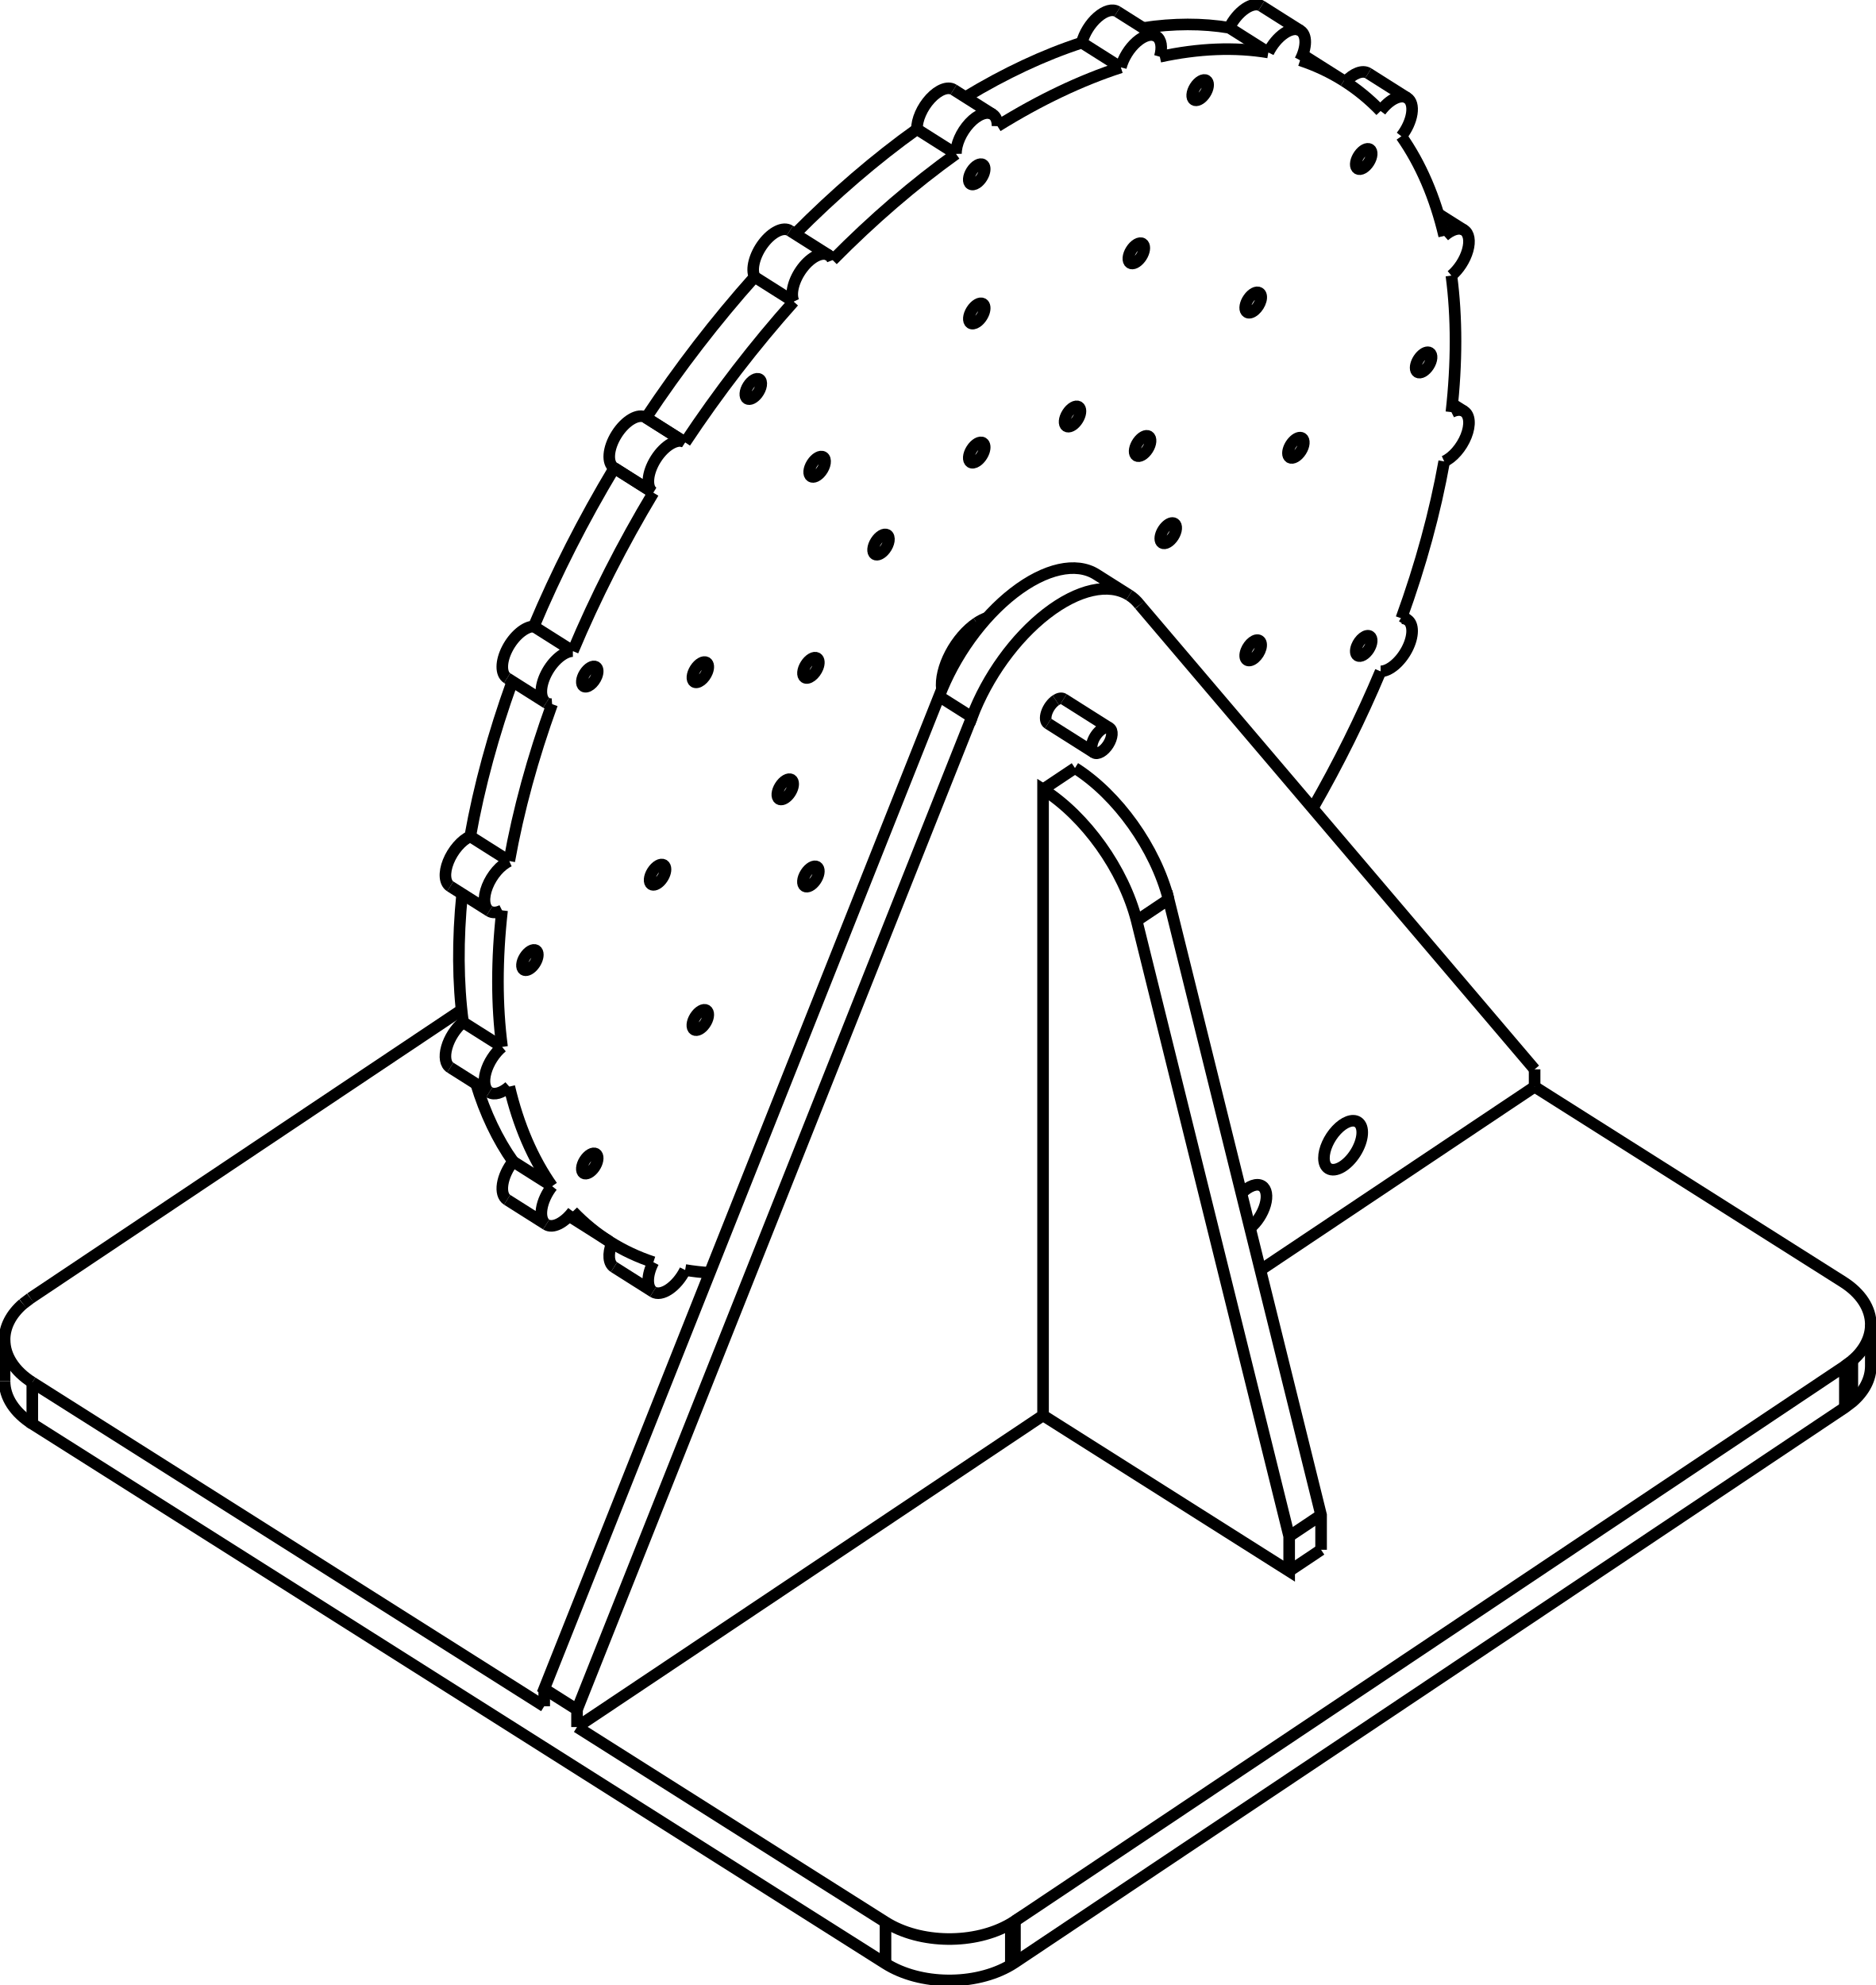
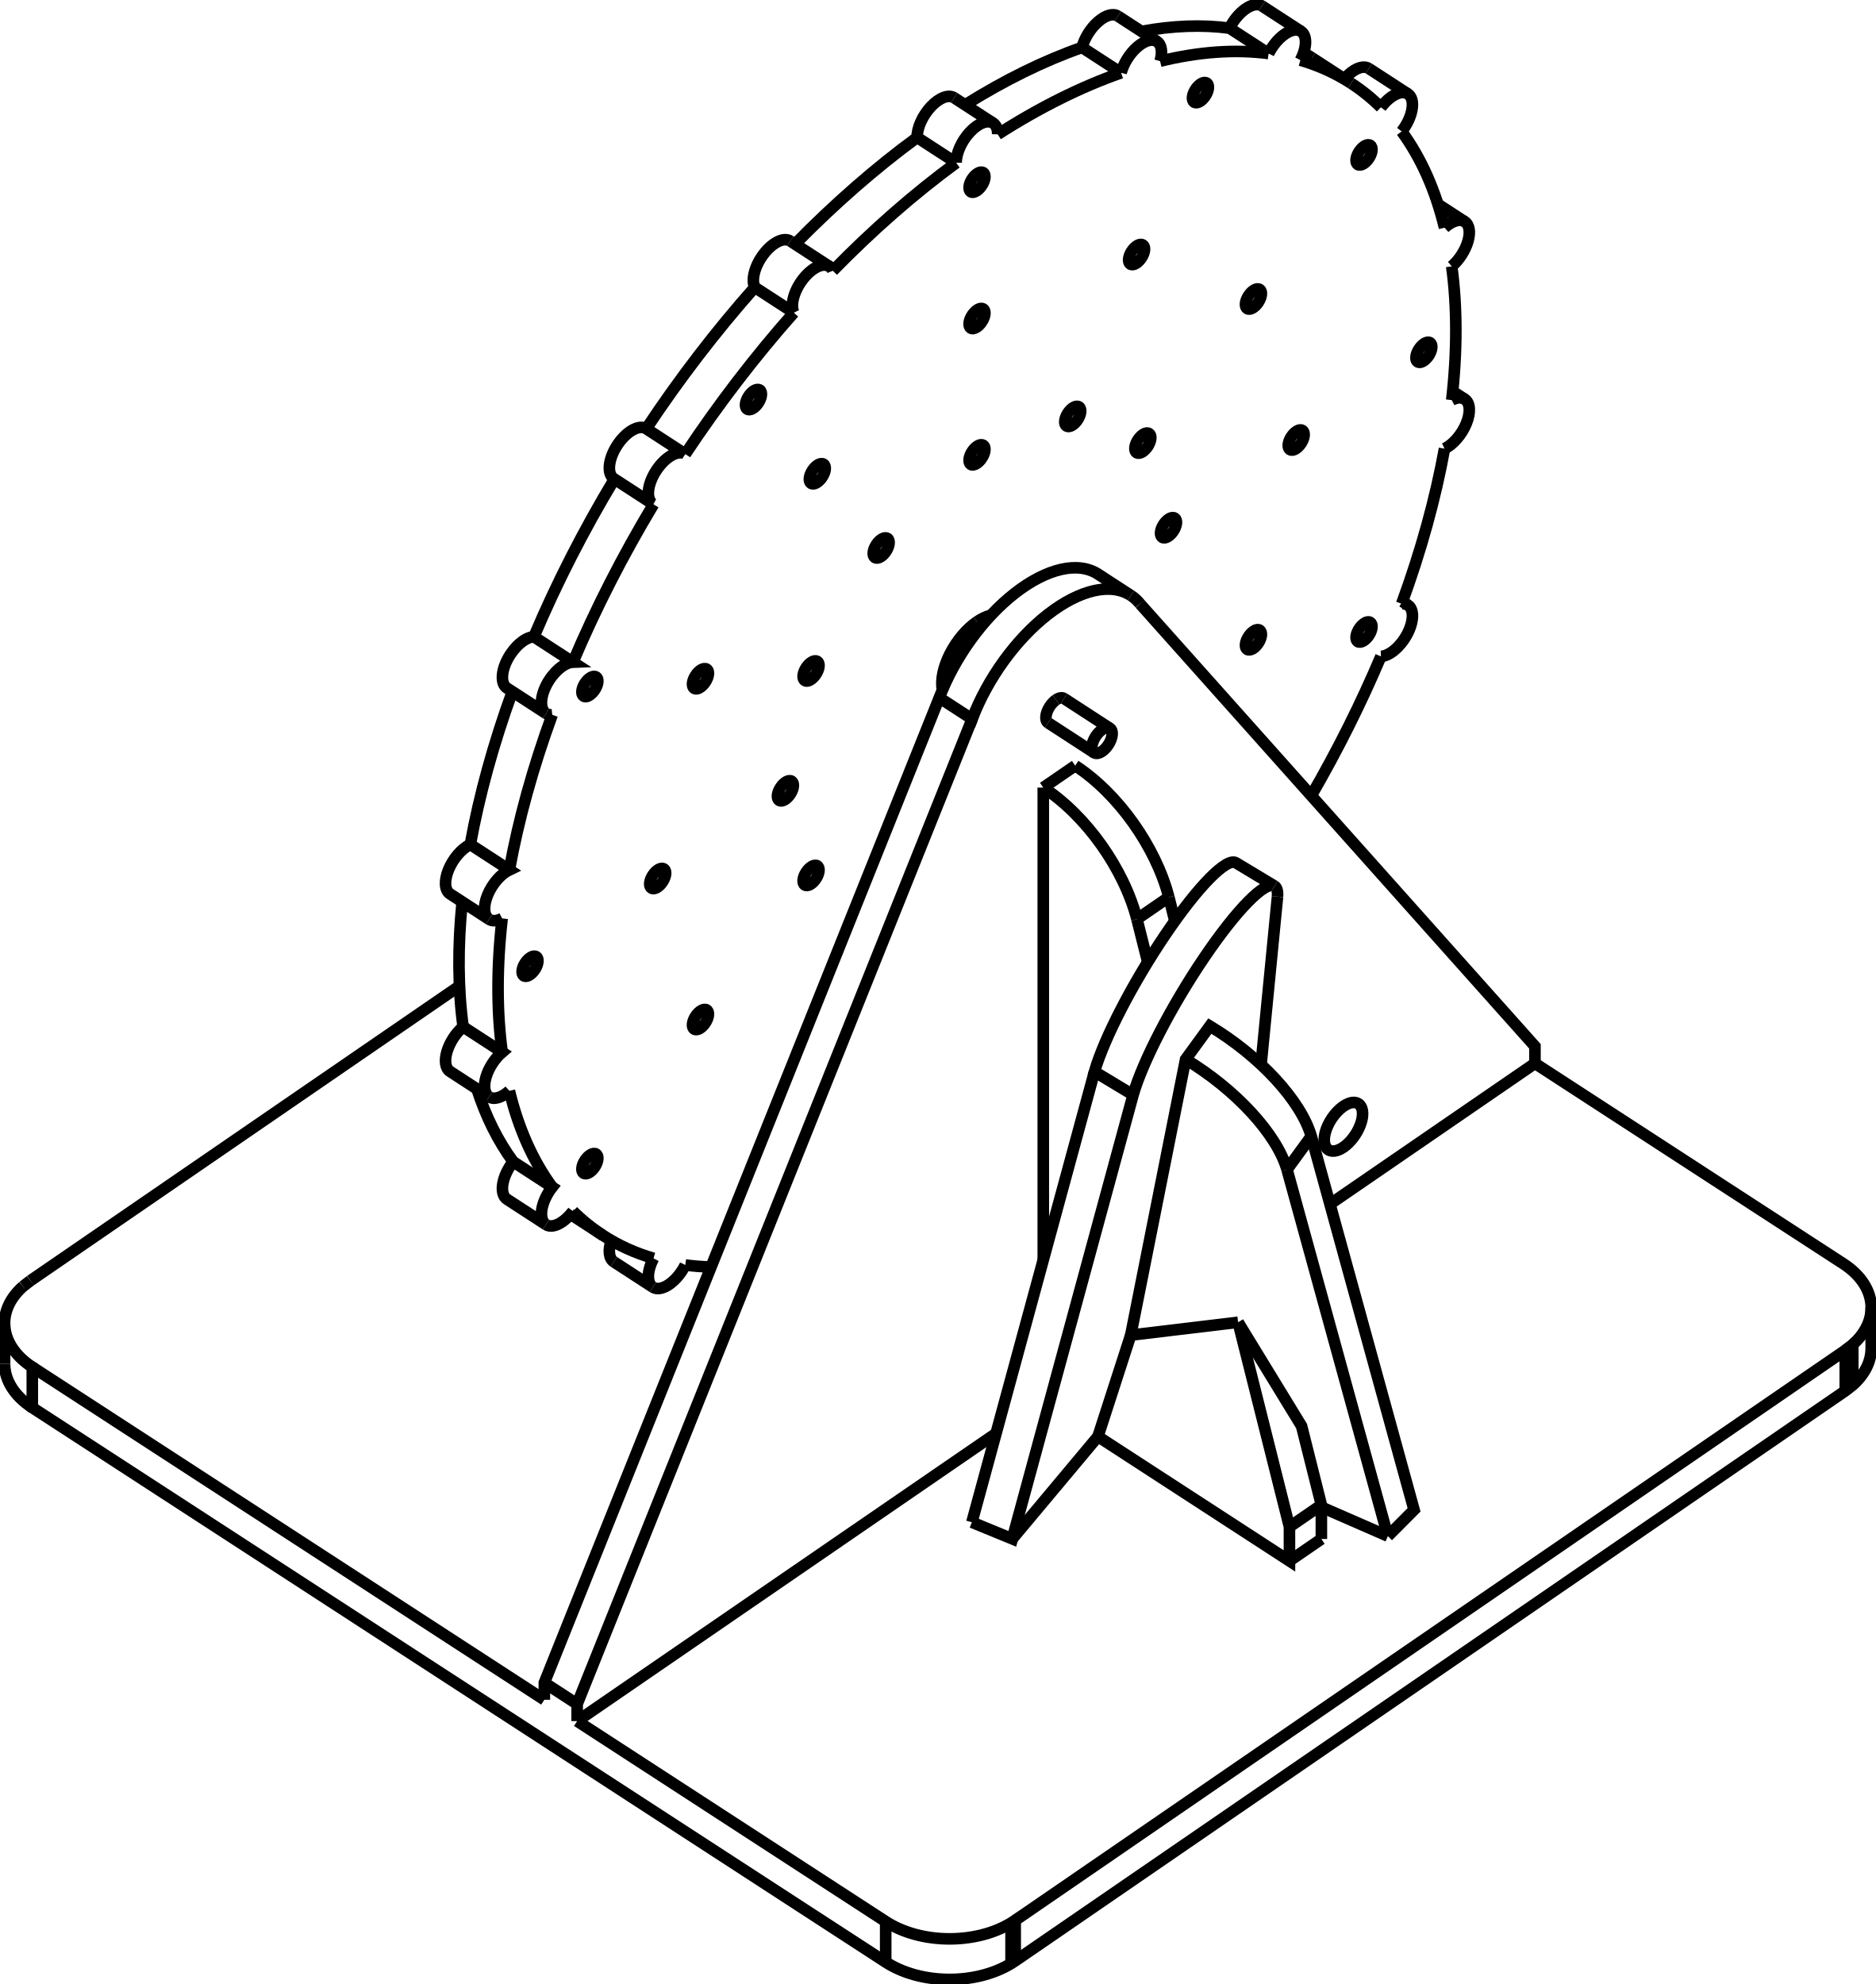
- <svg xmlns="http://www.w3.org/2000/svg" version="1.1" viewBox="-204.83 -160.092 409.66 433.557" fill="none" stroke="black" stroke-width="0.6%" vector-effect="non-scaling-stroke">
-   <path d="M -197.775 141.85 L -197.775 150.89 L -11.4 268.783 A 20 13.006 180 0 0 15.977 269.096 L 16.881 268.528 L 198.167 147.325 L 199.801 146.085 A 20 13.006 180 0 0 203.83 138.257 L 203.83 129.217 A 20 13.006 180 0 0 197.775 119.893 L 130.394 77.27" />
-   <path d="M -11.4 259.743 L -11.4 268.783" />
-   <path d="M -78.782 217.12 L -11.4 259.743 A 20 13.006 180 0 0 15.977 260.056 L 16.881 259.488 L 16.881 268.528" />
-   <path d="M -78.782 217.12 L -78.782 213.321 L -85.95 208.787 L 0.307 -7.996 A 30 15.89 122.316 0 1 34.675 -34.625 L 41.843 -30.091 A 30 15.89 302.316 0 0 7.476 -3.462 L 0.307 -7.996" />
-   <path d="M -85.95 212.585 L -85.95 208.787" />
-   <path d="M -197.775 141.85 L -85.95 212.585" />
-   <path d="M -199.801 124.698 A 20 13.006 180 0 0 -203.83 132.526 A 20 13.006 180 0 0 -197.775 141.85" />
-   <path d="M -203.83 141.566 A 20 13.006 180 0 0 -197.775 150.89" />
-   <path d="M 15.977 260.056 L 15.977 269.096" />
-   <path d="M -78.782 217.12 L 23.017 149.06 L 76.779 183.067 L 76.779 175.471 L 43.469 41.005 A 30 16.336 56.234 0 0 23.017 12.32 L 23.017 149.06" />
-   <path d="M 83.751 178.406 L 76.779 183.067" />
-   <path d="M 70.499 117.314 L 130.394 77.27" />
-   <path d="M 199.801 137.045 A 20 13.006 180 0 0 203.83 129.217" />
-   <path d="M 198.167 138.285 L 199.801 137.045 L 199.801 146.085" />
-   <path d="M 16.881 259.488 L 198.167 138.285 L 198.167 147.325" />
-   <path d="M 29.989 7.659 L 23.017 12.32" />
-   <path d="M 130.394 73.472 L 130.394 77.27" />
-   <path d="M 44.136 -27.972 L 130.394 73.472" />
-   <path d="M 44.136 -27.972 A 30 15.89 302.316 0 0 41.843 -30.091" />
-   <path d="M -78.782 213.321 L 7.476 -3.462" />
-   <path d="M 25.806 -7.149 A 3.175 1.682 122.316 0 1 27.503 -7.421" />
-   <path d="M 24.108 -2.054 A 3.175 1.682 122.316 0 1 25.806 -7.149" />
-   <path d="M 66.349 100.56 A 6 3.178 122.316 0 1 70.848 98.961 A 6 3.178 122.316 0 1 68.23 108.151" />
-   <path d="M 84.375 92.844 A 6 3.178 122.316 0 1 91.766 84.976 A 6 3.178 122.316 1 1 85.351 95.118 A 6 3.178 122.316 0 1 84.375 92.844 Z" />
-   <path d="M -198.167 123.458 L -199.801 124.698" />
-   <path d="M -104.003 60.502 L -198.167 123.458" />
-   <path d="M 83.751 170.809 L 76.779 175.471" />
-   <path d="M 83.751 178.406 L 83.751 170.809 L 50.442 36.343 L 43.469 41.005" />
-   <path d="M 50.442 36.343 A 30 16.336 56.234 0 0 29.989 7.659" />
-   <path d="M 35.841 -0.801 A 3.175 1.682 122.316 0 1 37.539 -1.073 A 3.175 1.682 122.316 0 1 34.144 4.294 A 3.175 1.682 122.316 0 1 35.841 -0.801 Z" />
-   <path d="M -70.703 116.669 A 6.5 3.443 122.316 0 1 -71.179 111.4" />
-   <path d="M -80.188 105.706 A 150 79.451 122.316 0 1 -80.519 105.494" />
-   <path d="M -94.05 101.963 A 6.5 3.443 122.316 0 1 -92.756 93.599 A 150 79.451 122.316 0 1 -100.819 76.659" />
-   <path d="M -106.474 73.081 A 6.5 3.443 122.316 0 1 -103.689 63.169 A 150 79.451 122.316 0 1 -103.879 35.148" />
-   <path d="M -106.474 33.507 A 6.5 3.443 122.316 0 1 -102.115 22.58 A 150 79.451 122.316 0 1 -92.911 -11.265" />
-   <path d="M -94.05 -11.986 A 6.5 3.443 122.316 0 1 -88.225 -23.273 A 150 79.451 122.316 0 1 -70.636 -57.87" />
-   <path d="M -70.636 -57.871 A 6.5 3.443 122.316 0 1 -70.703 -57.912 A 6.5 3.443 122.316 0 1 -63.753 -68.898 A 6.5 3.443 122.316 0 1 -63.694 -68.859 L -55.284 -63.539" />
-   <path d="M -63.693 -68.86 A 150 79.451 122.316 0 1 -39.995 -99.61 A 6.5 3.443 122.316 0 1 -32.296 -109.716" />
-   <path d="M -31.163 -109 A 150 79.451 122.316 0 1 -4.531 -131.874 L 3.999 -126.478" />
-   <path d="M -4.531 -131.874 A 6.5 3.443 122.316 0 1 3.475 -140.504" />
-   <path d="M 6.058 -138.87 A 150 79.451 122.316 0 1 31.48 -150.773 L 40.01 -145.377" />
-   <path d="M 31.48 -150.773 A 6.5 3.443 122.316 0 1 39.246 -157.548" />
-   <path d="M 44.87 -153.99 A 150 79.451 122.316 0 1 63.694 -154.027 L 72.224 -148.631" />
-   <path d="M 63.694 -154.027 A 6.5 3.443 122.316 0 1 70.703 -158.791" />
-   <path d="M 79.71 -148.126 A 150 79.451 122.316 0 1 80.188 -147.828" />
-   <path d="M 89.049 -142.221 A 6.5 3.443 122.316 0 1 94.05 -144.086" />
-   <path d="M 1.327 -13.718 A 11 5.826 302.316 0 0 3.017 -15.396" />
-   <path d="M 6.412 -20.762 A 11 5.826 302.316 0 0 7.204 -23.009" />
-   <path d="M -49.792 117.915 A 150 79.451 122.316 0 1 -55.163 117.3" />
-   <path d="M -62.105 115.595 A 6.5 3.443 302.316 0 0 -62.172 122.065 L -70.703 116.669" />
-   <path d="M -62.172 122.065 A 6.5 3.443 302.316 0 0 -55.163 117.3" />
-   <path d="M -62.105 115.595 A 150 79.451 122.316 0 1 -71.658 111.102 L -80.188 105.706" />
-   <path d="M -71.658 111.102 A 150 79.451 122.316 0 1 -79.695 104.516" />
-   <path d="M -84.226 98.995 A 6.5 3.443 302.316 0 0 -85.52 107.359 L -94.05 101.963" />
-   <path d="M -85.52 107.359 A 6.5 3.443 302.316 0 0 -79.695 104.516" />
-   <path d="M -84.226 98.995 A 150 79.451 122.316 0 1 -93.585 77.237" />
-   <path d="M -95.159 68.565 A 6.5 3.443 302.316 0 0 -97.943 78.477 L -106.474 73.081" />
-   <path d="M -97.943 78.477 A 6.5 3.443 302.316 0 0 -93.585 77.237" />
-   <path d="M -95.159 68.565 A 150 79.451 122.316 0 1 -95.159 38.752" />
-   <path d="M -93.585 27.976 A 6.5 3.443 302.316 0 0 -97.943 38.903 L -106.474 33.507" />
-   <path d="M -97.943 38.903 A 6.5 3.443 302.316 0 0 -95.159 38.752" />
-   <path d="M -93.585 27.976 A 150 79.451 122.316 0 1 -84.226 -6.297" />
-   <path d="M -79.695 -17.877 A 6.5 3.443 302.316 0 0 -85.52 -6.59 L -94.05 -11.986" />
-   <path d="M -85.52 -6.59 A 6.5 3.443 302.316 0 0 -84.226 -6.297" />
-   <path d="M -79.695 -17.877 A 150 79.451 122.316 0 1 -62.105 -52.475" />
-   <path d="M -55.163 -63.463 A 6.5 3.443 302.316 0 0 -55.223 -63.502 L -63.753 -68.898" />
-   <path d="M -55.223 -63.502 A 6.5 3.443 302.316 0 0 -62.172 -52.516 L -70.703 -57.912" />
-   <path d="M -62.172 -52.516 A 6.5 3.443 302.316 0 0 -62.105 -52.475" />
-   <path d="M -55.163 -63.463 A 150 79.451 122.316 0 1 -31.465 -94.214" />
-   <path d="M -22.95 -103.284 A 6.5 3.443 302.316 0 0 -23.766 -104.32 L -32.296 -109.716" />
-   <path d="M -23.766 -104.32 A 6.5 3.443 302.316 0 0 -31.465 -94.214" />
-   <path d="M -22.95 -103.284 A 150 79.451 122.316 0 1 3.999 -126.478" />
-   <path d="M 13.061 -132.537 A 6.5 3.443 302.316 0 0 12.005 -135.108 L 3.475 -140.504" />
-   <path d="M 12.005 -135.108 A 6.5 3.443 302.316 0 0 3.999 -126.478" />
-   <path d="M 13.061 -132.537 A 150 79.451 122.316 0 1 40.01 -145.377" />
-   <path d="M 48.526 -147.694 A 6.5 3.443 302.316 0 0 47.776 -152.152 L 39.246 -157.548" />
-   <path d="M 47.776 -152.152 A 6.5 3.443 302.316 0 0 40.01 -145.377" />
-   <path d="M 48.526 -147.694 A 150 79.451 122.316 0 1 72.224 -148.631" />
-   <path d="M 79.166 -146.926 A 6.5 3.443 302.316 0 0 79.233 -153.396 L 70.703 -158.791" />
-   <path d="M 79.233 -153.396 A 6.5 3.443 302.316 0 0 72.224 -148.631" />
-   <path d="M 79.166 -146.926 A 150 79.451 122.316 0 1 88.718 -142.433 L 80.188 -147.828" />
-   <path d="M 88.718 -142.433 A 150 79.451 122.316 0 1 96.755 -135.847" />
-   <path d="M 101.286 -130.326 A 6.5 3.443 302.316 0 0 102.581 -138.69 L 94.05 -144.086" />
-   <path d="M 102.581 -138.69 A 6.5 3.443 302.316 0 0 96.755 -135.847" />
-   <path d="M 101.286 -130.326 A 150 79.451 122.316 0 1 110.646 -108.567" />
-   <path d="M 112.219 -99.896 A 6.5 3.443 302.316 0 0 115.004 -109.808 L 109.349 -113.385" />
-   <path d="M 115.004 -109.808 A 6.5 3.443 302.316 0 0 110.646 -108.567" />
-   <path d="M 112.219 -99.896 A 150 79.451 122.316 0 1 112.219 -70.082" />
-   <path d="M 110.646 -59.307 A 6.5 3.443 302.316 0 0 115.004 -70.234 L 112.409 -71.875" />
-   <path d="M 115.004 -70.234 A 6.5 3.443 302.316 0 0 112.219 -70.082" />
-   <path d="M 110.646 -59.307 A 150 79.451 122.316 0 1 101.286 -25.034" />
-   <path d="M 96.755 -13.454 A 6.5 3.443 302.316 0 0 102.581 -24.74 L 101.441 -25.461" />
-   <path d="M 102.581 -24.74 A 6.5 3.443 302.316 0 0 101.286 -25.034" />
-   <path d="M 96.755 -13.454 A 150 79.451 122.316 0 1 81.916 16.46" />
-   <path d="M -74.497 92.072 A 2.5 1.324 122.316 0 1 -77.344 96.143 A 2.5 1.324 122.316 0 1 -74.671 91.918 A 2.5 1.324 122.316 0 1 -74.497 92.072 Z" />
-   <path d="M -50.344 60.73 A 2.5 1.324 122.316 0 1 -53.19 64.802 A 2.5 1.324 122.316 0 1 -50.517 60.576 A 2.5 1.324 122.316 0 1 -50.344 60.73 Z" />
-   <path d="M -26.19 29.388 A 2.5 1.324 122.316 0 1 -29.037 33.46 A 2.5 1.324 122.316 0 1 -26.364 29.234 A 2.5 1.324 122.316 0 1 -26.19 29.388 Z" />
-   <path d="M -87.342 48.432 A 2.5 1.324 122.316 0 1 -90.422 51.71 A 2.5 1.324 122.316 0 1 -87.749 47.485 A 2.5 1.324 122.316 0 1 -87.342 48.432 Z" />
-   <path d="M -74.497 -12.382 A 2.5 1.324 122.316 0 1 -77.344 -10.21 A 2.5 1.324 122.316 0 1 -74.671 -14.435 A 2.5 1.324 122.316 0 1 -74.497 -12.382 Z" />
-   <path d="M -59.452 29.786 A 2.5 1.324 122.316 0 1 -62.531 33.064 A 2.5 1.324 122.316 0 1 -59.859 28.838 A 2.5 1.324 122.316 0 1 -59.452 29.786 Z" />
-   <path d="M -50.344 -13.337 A 2.5 1.324 122.316 0 1 -53.19 -11.165 A 2.5 1.324 122.316 0 1 -50.517 -15.39 A 2.5 1.324 122.316 0 1 -50.344 -13.337 Z" />
-   <path d="M -31.562 11.139 A 2.5 1.324 122.316 0 1 -34.641 14.417 A 2.5 1.324 122.316 0 1 -31.968 10.192 A 2.5 1.324 122.316 0 1 -31.562 11.139 Z" />
-   <path d="M -26.19 -14.292 A 2.5 1.324 122.316 0 1 -29.037 -12.12 A 2.5 1.324 122.316 0 1 -26.364 -16.345 A 2.5 1.324 122.316 0 1 -26.19 -14.292 Z" />
-   <path d="M -11.516 -40.092 A 2.5 1.324 122.316 0 1 -13.724 -39.041 A 2.5 1.324 122.316 0 1 -11.051 -43.266 A 2.5 1.324 122.316 0 1 -11.516 -40.092 Z" />
-   <path d="M -25.461 -57.084 A 2.5 1.324 122.316 0 1 -27.669 -56.033 A 2.5 1.324 122.316 0 1 -24.996 -60.259 A 2.5 1.324 122.316 0 1 -25.461 -57.084 Z" />
-   <path d="M -39.406 -74.076 A 2.5 1.324 122.316 0 1 -41.614 -73.025 A 2.5 1.324 122.316 0 1 -38.941 -77.251 A 2.5 1.324 122.316 0 1 -39.406 -74.076 Z" />
-   <path d="M 67.404 -17.993 A 2.5 1.324 122.316 0 1 70.25 -20.166 A 2.5 1.324 122.316 1 1 67.578 -15.94 A 2.5 1.324 122.316 0 1 67.404 -17.993 Z" />
-   <path d="M 91.558 -18.949 A 2.5 1.324 122.316 0 1 94.404 -21.121 A 2.5 1.324 122.316 1 1 91.731 -16.895 A 2.5 1.324 122.316 0 1 91.558 -18.949 Z" />
-   <path d="M 104.402 -79.763 A 2.5 1.324 122.316 0 1 107.482 -83.041 A 2.5 1.324 122.316 0 1 104.809 -78.815 A 2.5 1.324 122.316 0 1 104.402 -79.763 Z" />
-   <path d="M 8.53 -24.022 A 11 5.826 122.316 0 1 10.804 -25.166" />
-   <path d="M 0.92 -9.54 A 11 5.826 122.316 0 1 8.53 -24.022" />
-   <path d="M 8.53 -59.346 A 2.5 1.324 122.316 0 1 7.194 -59.132 A 2.5 1.324 122.316 0 1 9.867 -63.358 A 2.5 1.324 122.316 0 1 8.53 -59.346 Z" />
-   <path d="M 28.576 -66.896 A 2.5 1.324 122.316 0 1 28.111 -67.011 A 2.5 1.324 122.316 0 1 30.784 -71.236 A 2.5 1.324 122.316 0 1 28.576 -66.896 Z" />
-   <path d="M 43.251 -60.719 A 2.5 1.324 122.316 0 1 46.097 -64.791 A 2.5 1.324 122.316 1 1 43.424 -60.565 A 2.5 1.324 122.316 0 1 43.251 -60.719 Z" />
-   <path d="M 48.622 -42.47 A 2.5 1.324 122.316 0 1 51.702 -45.748 A 2.5 1.324 122.316 0 1 49.029 -41.522 A 2.5 1.324 122.316 0 1 48.622 -42.47 Z" />
-   <path d="M 8.53 -89.732 A 2.5 1.324 122.316 0 1 7.194 -89.519 A 2.5 1.324 122.316 0 1 9.867 -93.744 A 2.5 1.324 122.316 0 1 8.53 -89.732 Z" />
-   <path d="M 8.53 -120.119 A 2.5 1.324 122.316 0 1 7.194 -119.905 A 2.5 1.324 122.316 0 1 9.867 -124.131 A 2.5 1.324 122.316 0 1 8.53 -120.119 Z" />
-   <path d="M 42.521 -102.535 A 2.5 1.324 122.316 0 1 42.056 -102.649 A 2.5 1.324 122.316 0 1 44.729 -106.875 A 2.5 1.324 122.316 0 1 42.521 -102.535 Z" />
-   <path d="M 56.466 -138.174 A 2.5 1.324 122.316 0 1 56.001 -138.288 A 2.5 1.324 122.316 0 1 58.674 -142.514 A 2.5 1.324 122.316 0 1 56.466 -138.174 Z" />
-   <path d="M 76.512 -61.116 A 2.5 1.324 122.316 0 1 79.592 -64.394 A 2.5 1.324 122.316 0 1 76.919 -60.169 A 2.5 1.324 122.316 0 1 76.512 -61.116 Z" />
-   <path d="M 67.404 -92.061 A 2.5 1.324 122.316 0 1 70.25 -96.132 A 2.5 1.324 122.316 1 1 67.578 -91.907 A 2.5 1.324 122.316 0 1 67.404 -92.061 Z" />
-   <path d="M 91.558 -123.402 A 2.5 1.324 122.316 0 1 94.404 -127.474 A 2.5 1.324 122.316 1 1 91.731 -123.248 A 2.5 1.324 122.316 0 1 91.558 -123.402 Z" />
-   <path d="M -92.756 93.599 L -84.226 98.995" />
-   <path d="M -103.689 63.169 L -95.159 68.565" />
-   <path d="M -102.115 22.58 L -93.585 27.976" />
-   <path d="M -88.225 -23.273 L -79.695 -17.877" />
-   <path d="M -70.636 -57.871 L -62.237 -52.559" />
-   <path d="M -39.995 -99.61 L -31.465 -94.214" />
-   <path d="M -203.83 141.566 L -203.83 132.526" />
-   <path d="M 37.539 -1.073 L 27.503 -7.421" />
-   <path d="M 34.144 4.294 L 24.108 -2.054" />
-   <path d="M 6.981 -20.402 L 5.513 -21.331" />
-   <path d="M 3.586 -15.036 L 2.118 -15.964" />
+ <svg xmlns="http://www.w3.org/2000/svg" version="1.1" viewBox="-204.83 -165.7 409.66 433.278" fill="none" stroke="black" stroke-width="0.6%" vector-effect="non-scaling-stroke">
+   <path d="M -85.95 205.504 L -85.95 201.783 L 0.307 -13.328 A 30 15.567 123.011 0 1 34.982 -40.316 L 42.15 -35.659 A 30 15.567 303.011 0 0 7.476 -8.671 L 0.307 -13.328" />
+   <path d="M -199.801 115.236 A 20 13.359 180 0 0 -203.83 123.277 A 20 13.359 180 0 0 -197.775 132.853 L -197.775 141.709 L -11.4 262.795 A 20 13.359 180 0 0 15.977 263.116 L 16.881 262.534 L 198.167 138.048 L 199.801 136.775 A 20 13.359 180 0 0 203.83 128.734 L 203.83 119.878 A 20 13.359 180 0 0 197.775 110.302 L 130.394 66.525" />
+   <path d="M -198.167 113.963 L -199.801 115.236" />
+   <path d="M -104.476 49.627 L -198.167 113.963" />
+   <path d="M -197.775 132.853 L -85.95 205.504" />
+   <path d="M -11.4 253.939 L -11.4 262.795" />
+   <path d="M -78.782 210.162 L -11.4 253.939 A 20 13.359 180 0 0 15.977 254.26 L 16.881 253.677 L 16.881 262.534" />
+   <path d="M -78.782 210.162 L -78.782 206.44 L 7.476 -8.671" />
+   <path d="M -78.782 206.44 L -85.95 201.783" />
+   <path d="M 44.136 -33.845 A 30 15.567 303.011 0 0 42.15 -35.659" />
+   <path d="M 44.136 -33.845 L 130.394 62.804 L 130.394 66.525" />
+   <path d="M 84.375 83.24 A 6 3.113 123.011 0 1 91.827 75.336 A 6 3.113 123.011 1 1 85.29 85.399 A 6 3.113 123.011 0 1 84.375 83.24 Z" />
+   <path d="M -203.83 132.133 A 20 13.359 180 0 0 -197.775 141.709" />
+   <path d="M 15.977 254.26 L 15.977 263.116" />
+   <path d="M -78.782 210.162 L 12.704 147.34" />
+   <path d="M 7.425 166.738 L 16.251 170.365 L 42.632 73.412 L 34.201 68.338 A 30 5.337 121.042 0 1 65.094 22.722 L 73.525 27.797 A 30 5.337 301.042 0 0 42.632 73.412" />
+   <path d="M 16.251 170.365 L 34.957 148.016 L 76.779 175.187 L 76.779 167.745 L 65.566 123.064" />
+   <path d="M 83.751 170.399 L 76.779 175.187" />
+   <path d="M 98.273 169.77 L 83.751 163.429" />
+   <path d="M 98.273 169.77 L 103.992 164.026 L 81.546 82.431 A 30 13.085 36.069 0 0 59.396 58.376 L 54.098 65.65 L 42.115 125.874 L 65.566 123.064" />
+   <path d="M 85.627 97.265 L 130.394 66.525" />
+   <path d="M 199.801 127.918 A 20 13.359 180 0 0 203.83 119.878" />
+   <path d="M 198.167 129.192 L 199.801 127.918 L 199.801 136.775" />
+   <path d="M 16.881 253.677 L 198.167 129.192 L 198.167 138.048" />
+   <path d="M 23.017 6.298 L 23.017 109.44" />
+   <path d="M 29.989 1.51 L 23.017 6.298" />
+   <path d="M 25.806 -12.865 A 3.175 1.648 123.011 0 1 27.535 -13.164" />
+   <path d="M 24.076 -7.839 A 3.175 1.648 123.011 0 1 25.806 -12.865" />
+   <path d="M 43.469 35.013 A 30 16.004 55.523 0 0 23.017 6.298" />
+   <path d="M 45.825 44.401 L 43.469 35.013" />
+   <path d="M 7.425 166.738 L 34.201 68.338" />
+   <path d="M 42.115 125.874 L 34.957 148.016" />
+   <path d="M 74.17 30.114 L 70.579 66.798" />
+   <path d="M 74.17 30.114 A 30 5.337 301.042 0 0 73.525 27.797" />
+   <path d="M 83.751 162.957 L 76.779 167.745" />
+   <path d="M 83.751 170.399 L 83.751 162.957 L 79.431 145.742 L 65.566 123.064" />
+   <path d="M 76.248 89.705 A 30 13.085 36.069 0 0 54.098 65.65" />
+   <path d="M 98.273 169.77 L 76.248 89.705" />
+   <path d="M 81.546 82.431 L 76.248 89.705" />
+   <path d="M 50.442 30.225 L 43.469 35.013" />
+   <path d="M 50.442 30.225 A 30 16.004 55.523 0 0 29.989 1.51" />
+   <path d="M 51.75 35.441 L 50.442 30.225" />
+   <path d="M 35.841 -6.345 A 3.175 1.648 123.011 0 1 37.571 -6.644 A 3.175 1.648 123.011 1 1 34.112 -1.319 A 3.175 1.648 123.011 0 1 35.841 -6.345 Z" />
+   <path d="M -70.769 109.863 A 6.5 3.373 123.011 0 1 -71.337 105.194" />
+   <path d="M -94.117 96.197 A 6.5 3.373 123.011 0 1 -92.756 88.002 L -84.226 93.544 A 6.5 3.373 303.011 0 0 -85.587 101.739 L -94.117 96.197 Z" />
+   <path d="M -92.756 88.002 A 150 77.837 123.011 0 1 -100.678 72.104" />
+   <path d="M -106.54 68.295 A 6.5 3.373 123.011 0 1 -103.689 58.538 L -95.159 64.08 A 6.5 3.373 303.011 0 0 -98.01 73.837 L -106.54 68.295 Z" />
+   <path d="M -103.689 58.538 A 150 77.837 123.011 0 1 -103.895 31.244" />
+   <path d="M -106.54 29.525 A 6.5 3.373 123.011 0 1 -102.115 18.723 L -93.585 24.265 A 6.5 3.373 303.011 0 0 -98.01 35.067 L -106.54 29.525 Z" />
+   <path d="M -102.115 18.723 A 150 77.837 123.011 0 1 -92.932 -14.667" />
+   <path d="M -94.117 -15.437 A 6.5 3.373 123.011 0 1 -88.225 -26.638 L -79.695 -21.096 A 6.5 3.373 303.011 0 0 -85.587 -9.895 L -94.117 -15.437 Z" />
+   <path d="M -88.225 -26.638 A 150 77.837 123.011 0 1 -70.639 -61.085" />
+   <path d="M -70.636 -61.091 A 6.5 3.373 123.011 0 1 -70.769 -61.169 A 6.5 3.373 123.011 0 1 -63.694 -72.075 L -55.163 -66.533 A 6.5 3.373 303.011 0 0 -62.239 -55.627 L -70.769 -61.169" />
+   <path d="M -63.694 -72.075 A 150 77.837 123.011 0 1 -39.995 -102.952 L -31.465 -97.41" />
+   <path d="M -39.995 -102.952 A 6.5 3.373 123.011 0 1 -32.23 -113.056" />
+   <path d="M -31.204 -112.39 A 150 77.837 123.011 0 1 -4.531 -135.685 L 3.999 -130.143" />
+   <path d="M -4.531 -135.685 A 6.5 3.373 123.011 0 1 3.541 -144.352" />
+   <path d="M 5.935 -142.797 A 150 77.837 123.011 0 1 31.48 -155.341 L 40.01 -149.799" />
+   <path d="M 31.48 -155.341 A 6.5 3.373 123.011 0 1 39.312 -162.183" />
+   <path d="M 44.455 -158.841 A 150 77.837 123.011 0 1 63.694 -159.549 L 72.224 -154.007" />
+   <path d="M 63.694 -159.549 A 6.5 3.373 123.011 0 1 70.769 -164.399" />
+   <path d="M 79.867 -154.187 A 150 77.837 123.011 0 1 81.721 -153.052" />
+   <path d="M 88.767 -148.474 A 6.5 3.373 123.011 0 1 94.117 -150.732" />
+   <path d="M 1.545 -20.31 A 11 5.708 303.011 0 0 2.853 -21.628" />
+   <path d="M 6.313 -26.953 A 11 5.708 303.011 0 0 6.985 -28.683" />
+   <path d="M -49.545 110.995 A 150 77.837 123.011 0 1 -55.163 110.556" />
+   <path d="M -62.105 109.106 A 6.5 3.373 303.011 0 0 -62.239 115.406 L -70.769 109.863" />
+   <path d="M -62.239 115.406 A 6.5 3.373 303.011 0 0 -55.163 110.556" />
+   <path d="M -62.105 109.106 A 150 77.837 123.011 0 1 -73.191 104.059 L -80.237 99.481" />
+   <path d="M -73.191 104.059 A 150 77.837 123.011 0 1 -79.695 98.81" />
+   <path d="M -85.587 101.739 A 6.5 3.373 303.011 0 0 -79.695 98.81" />
+   <path d="M -84.226 93.544 A 150 77.837 123.011 0 1 -93.585 72.525" />
+   <path d="M -98.01 73.837 A 6.5 3.373 303.011 0 0 -93.585 72.525" />
+   <path d="M -95.159 64.08 A 150 77.837 123.011 0 1 -95.159 34.872" />
+   <path d="M -98.01 35.067 A 6.5 3.373 303.011 0 0 -95.159 34.872" />
+   <path d="M -93.585 24.265 A 150 77.837 123.011 0 1 -84.226 -9.608" />
+   <path d="M -85.587 -9.895 A 6.5 3.373 303.011 0 0 -84.226 -9.608" />
+   <path d="M -79.695 -21.096 A 150 77.837 123.011 0 1 -62.105 -55.549" />
+   <path d="M -62.239 -55.627 A 6.5 3.373 303.011 0 0 -62.105 -55.549" />
+   <path d="M -55.163 -66.533 A 150 77.837 123.011 0 1 -31.465 -97.41" />
+   <path d="M -22.95 -106.566 A 6.5 3.373 303.011 0 0 -23.7 -107.514 L -32.23 -113.056" />
+   <path d="M -23.7 -107.514 A 6.5 3.373 303.011 0 0 -31.465 -97.41" />
+   <path d="M -22.95 -106.566 A 150 77.837 123.011 0 1 3.999 -130.143" />
+   <path d="M 13.061 -136.366 A 6.5 3.373 303.011 0 0 12.071 -138.81 L 3.541 -144.352" />
+   <path d="M 12.071 -138.81 A 6.5 3.373 303.011 0 0 3.999 -130.143" />
+   <path d="M 13.061 -136.366 A 150 77.837 123.011 0 1 40.01 -149.799" />
+   <path d="M 48.526 -152.338 A 6.5 3.373 303.011 0 0 47.843 -156.641 L 39.312 -162.183" />
+   <path d="M 47.843 -156.641 A 6.5 3.373 303.011 0 0 40.01 -149.799" />
+   <path d="M 48.526 -152.338 A 150 77.837 123.011 0 1 72.224 -154.007" />
+   <path d="M 79.166 -152.557 A 6.5 3.373 303.011 0 0 79.299 -158.857 L 70.769 -164.399" />
+   <path d="M 79.299 -158.857 A 6.5 3.373 303.011 0 0 72.224 -154.007" />
+   <path d="M 79.166 -152.557 A 150 77.837 123.011 0 1 90.251 -147.51 L 81.721 -153.052" />
+   <path d="M 90.251 -147.51 A 150 77.837 123.011 0 1 96.755 -142.261" />
+   <path d="M 101.286 -136.995 A 6.5 3.373 303.011 0 0 102.647 -145.19 L 94.117 -150.732" />
+   <path d="M 102.647 -145.19 A 6.5 3.373 303.011 0 0 96.755 -142.261" />
+   <path d="M 101.286 -136.995 A 150 77.837 123.011 0 1 110.646 -115.976" />
+   <path d="M 112.219 -107.531 A 6.5 3.373 303.011 0 0 115.07 -117.288 L 109.208 -121.097" />
+   <path d="M 115.07 -117.288 A 6.5 3.373 303.011 0 0 110.646 -115.976" />
+   <path d="M 112.219 -107.531 A 150 77.837 123.011 0 1 112.219 -78.323" />
+   <path d="M 110.646 -67.716 A 6.5 3.373 303.011 0 0 115.07 -78.518 L 112.425 -80.237" />
+   <path d="M 115.07 -78.518 A 6.5 3.373 303.011 0 0 112.219 -78.323" />
+   <path d="M 110.646 -67.716 A 150 77.837 123.011 0 1 101.286 -33.843" />
+   <path d="M 96.755 -22.355 A 6.5 3.373 303.011 0 0 102.647 -33.556 L 101.462 -34.326" />
+   <path d="M 102.647 -33.556 A 6.5 3.373 303.011 0 0 101.286 -33.843" />
+   <path d="M 96.755 -22.355 A 150 77.837 123.011 0 1 81.543 8.068" />
+   <path d="M -74.497 86.453 A 2.5 1.297 123.011 0 1 -77.369 90.517 A 2.5 1.297 123.011 0 1 -74.645 86.324 A 2.5 1.297 123.011 0 1 -74.497 86.453 Z" />
+   <path d="M -50.344 54.983 A 2.5 1.297 123.011 0 1 -53.216 59.047 A 2.5 1.297 123.011 0 1 -50.492 54.854 A 2.5 1.297 123.011 0 1 -50.344 54.983 Z" />
+   <path d="M -26.19 23.513 A 2.5 1.297 123.011 0 1 -29.062 27.576 A 2.5 1.297 123.011 0 1 -26.338 23.383 A 2.5 1.297 123.011 0 1 -26.19 23.513 Z" />
+   <path d="M -87.342 44.108 A 2.5 1.297 123.011 0 1 -90.447 47.401 A 2.5 1.297 123.011 0 1 -87.723 43.209 A 2.5 1.297 123.011 0 1 -87.342 44.108 Z" />
+   <path d="M -74.497 -15.877 A 2.5 1.297 123.011 0 1 -77.369 -13.675 A 2.5 1.297 123.011 0 1 -74.645 -17.868 A 2.5 1.297 123.011 0 1 -74.497 -15.877 Z" />
+   <path d="M -59.452 24.956 A 2.5 1.297 123.011 0 1 -62.557 28.25 A 2.5 1.297 123.011 0 1 -59.833 24.057 A 2.5 1.297 123.011 0 1 -59.452 24.956 Z" />
+   <path d="M -50.344 -17.579 A 2.5 1.297 123.011 0 1 -53.216 -15.376 A 2.5 1.297 123.011 0 1 -50.492 -19.569 A 2.5 1.297 123.011 0 1 -50.344 -17.579 Z" />
+   <path d="M -31.562 5.805 A 2.5 1.297 123.011 0 1 -34.667 9.098 A 2.5 1.297 123.011 0 1 -31.943 4.905 A 2.5 1.297 123.011 0 1 -31.562 5.805 Z" />
+   <path d="M -26.19 -19.28 A 2.5 1.297 123.011 0 1 -29.062 -17.077 A 2.5 1.297 123.011 0 1 -26.338 -21.27 A 2.5 1.297 123.011 0 1 -26.19 -19.28 Z" />
+   <path d="M -11.516 -45.02 A 2.5 1.297 123.011 0 1 -13.749 -43.936 A 2.5 1.297 123.011 0 1 -11.025 -48.129 A 2.5 1.297 123.011 0 1 -11.516 -45.02 Z" />
+   <path d="M -25.461 -61.225 A 2.5 1.297 123.011 0 1 -27.694 -60.141 A 2.5 1.297 123.011 0 1 -24.97 -64.334 A 2.5 1.297 123.011 0 1 -25.461 -61.225 Z" />
+   <path d="M -39.406 -77.43 A 2.5 1.297 123.011 0 1 -41.639 -76.346 A 2.5 1.297 123.011 0 1 -38.915 -80.539 A 2.5 1.297 123.011 0 1 -39.406 -77.43 Z" />
+   <path d="M 67.404 -25.872 A 2.5 1.297 123.011 0 1 70.276 -28.075 A 2.5 1.297 123.011 0 1 67.552 -23.882 A 2.5 1.297 123.011 0 1 67.404 -25.872 Z" />
+   <path d="M 91.558 -27.574 A 2.5 1.297 123.011 0 1 94.43 -29.776 A 2.5 1.297 123.011 0 1 91.706 -25.583 A 2.5 1.297 123.011 0 1 91.558 -27.574 Z" />
+   <path d="M 104.402 -87.559 A 2.5 1.297 123.011 0 1 107.508 -90.852 A 2.5 1.297 123.011 0 1 104.784 -86.66 A 2.5 1.297 123.011 0 1 104.402 -87.559 Z" />
+   <path d="M 8.53 -29.912 A 11 5.708 123.011 0 1 11.581 -31.331" />
+   <path d="M 0.993 -15.034 A 11 5.708 123.011 0 1 8.53 -29.912" />
+   <path d="M 8.53 -64.518 A 2.5 1.297 123.011 0 1 7.168 -64.283 A 2.5 1.297 123.011 0 1 9.892 -68.475 A 2.5 1.297 123.011 0 1 8.53 -64.518 Z" />
+   <path d="M 28.576 -72.55 A 2.5 1.297 123.011 0 1 28.086 -72.664 A 2.5 1.297 123.011 0 1 30.81 -76.857 A 2.5 1.297 123.011 0 1 28.576 -72.55 Z" />
+   <path d="M 43.251 -66.964 A 2.5 1.297 123.011 0 1 46.123 -71.027 A 2.5 1.297 123.011 0 1 43.398 -66.834 A 2.5 1.297 123.011 0 1 43.251 -66.964 Z" />
+   <path d="M 48.622 -49.256 A 2.5 1.297 123.011 0 1 51.727 -52.549 A 2.5 1.297 123.011 0 1 49.003 -48.356 A 2.5 1.297 123.011 0 1 48.622 -49.256 Z" />
+   <path d="M 8.53 -94.287 A 2.5 1.297 123.011 0 1 7.168 -94.052 A 2.5 1.297 123.011 0 1 9.892 -98.244 A 2.5 1.297 123.011 0 1 8.53 -94.287 Z" />
+   <path d="M 8.53 -124.056 A 2.5 1.297 123.011 0 1 7.168 -123.821 A 2.5 1.297 123.011 0 1 9.892 -128.013 A 2.5 1.297 123.011 0 1 8.53 -124.056 Z" />
+   <path d="M 42.521 -107.907 A 2.5 1.297 123.011 0 1 42.031 -108.02 A 2.5 1.297 123.011 0 1 44.755 -112.213 A 2.5 1.297 123.011 0 1 42.521 -107.907 Z" />
+   <path d="M 56.466 -143.263 A 2.5 1.297 123.011 0 1 55.976 -143.377 A 2.5 1.297 123.011 0 1 58.7 -147.57 A 2.5 1.297 123.011 0 1 56.466 -143.263 Z" />
+   <path d="M 76.512 -68.407 A 2.5 1.297 123.011 0 1 79.617 -71.701 A 2.5 1.297 123.011 0 1 76.893 -67.508 A 2.5 1.297 123.011 0 1 76.512 -68.407 Z" />
+   <path d="M 67.404 -98.434 A 2.5 1.297 123.011 0 1 70.276 -102.498 A 2.5 1.297 123.011 0 1 67.552 -98.305 A 2.5 1.297 123.011 0 1 67.404 -98.434 Z" />
+   <path d="M 91.558 -129.904 A 2.5 1.297 123.011 0 1 94.43 -133.968 A 2.5 1.297 123.011 0 1 91.706 -129.775 A 2.5 1.297 123.011 0 1 91.558 -129.904 Z" />
+   <path d="M 7.386 -26.255 L 5.677 -27.365" />
+   <path d="M 3.927 -20.93 L 2.218 -22.04" />
+   <path d="M -203.83 132.133 L -203.83 123.277" />
+   <path d="M 37.571 -6.644 L 27.535 -13.164" />
+   <path d="M 34.112 -1.319 L 24.076 -7.839" />
</svg>
